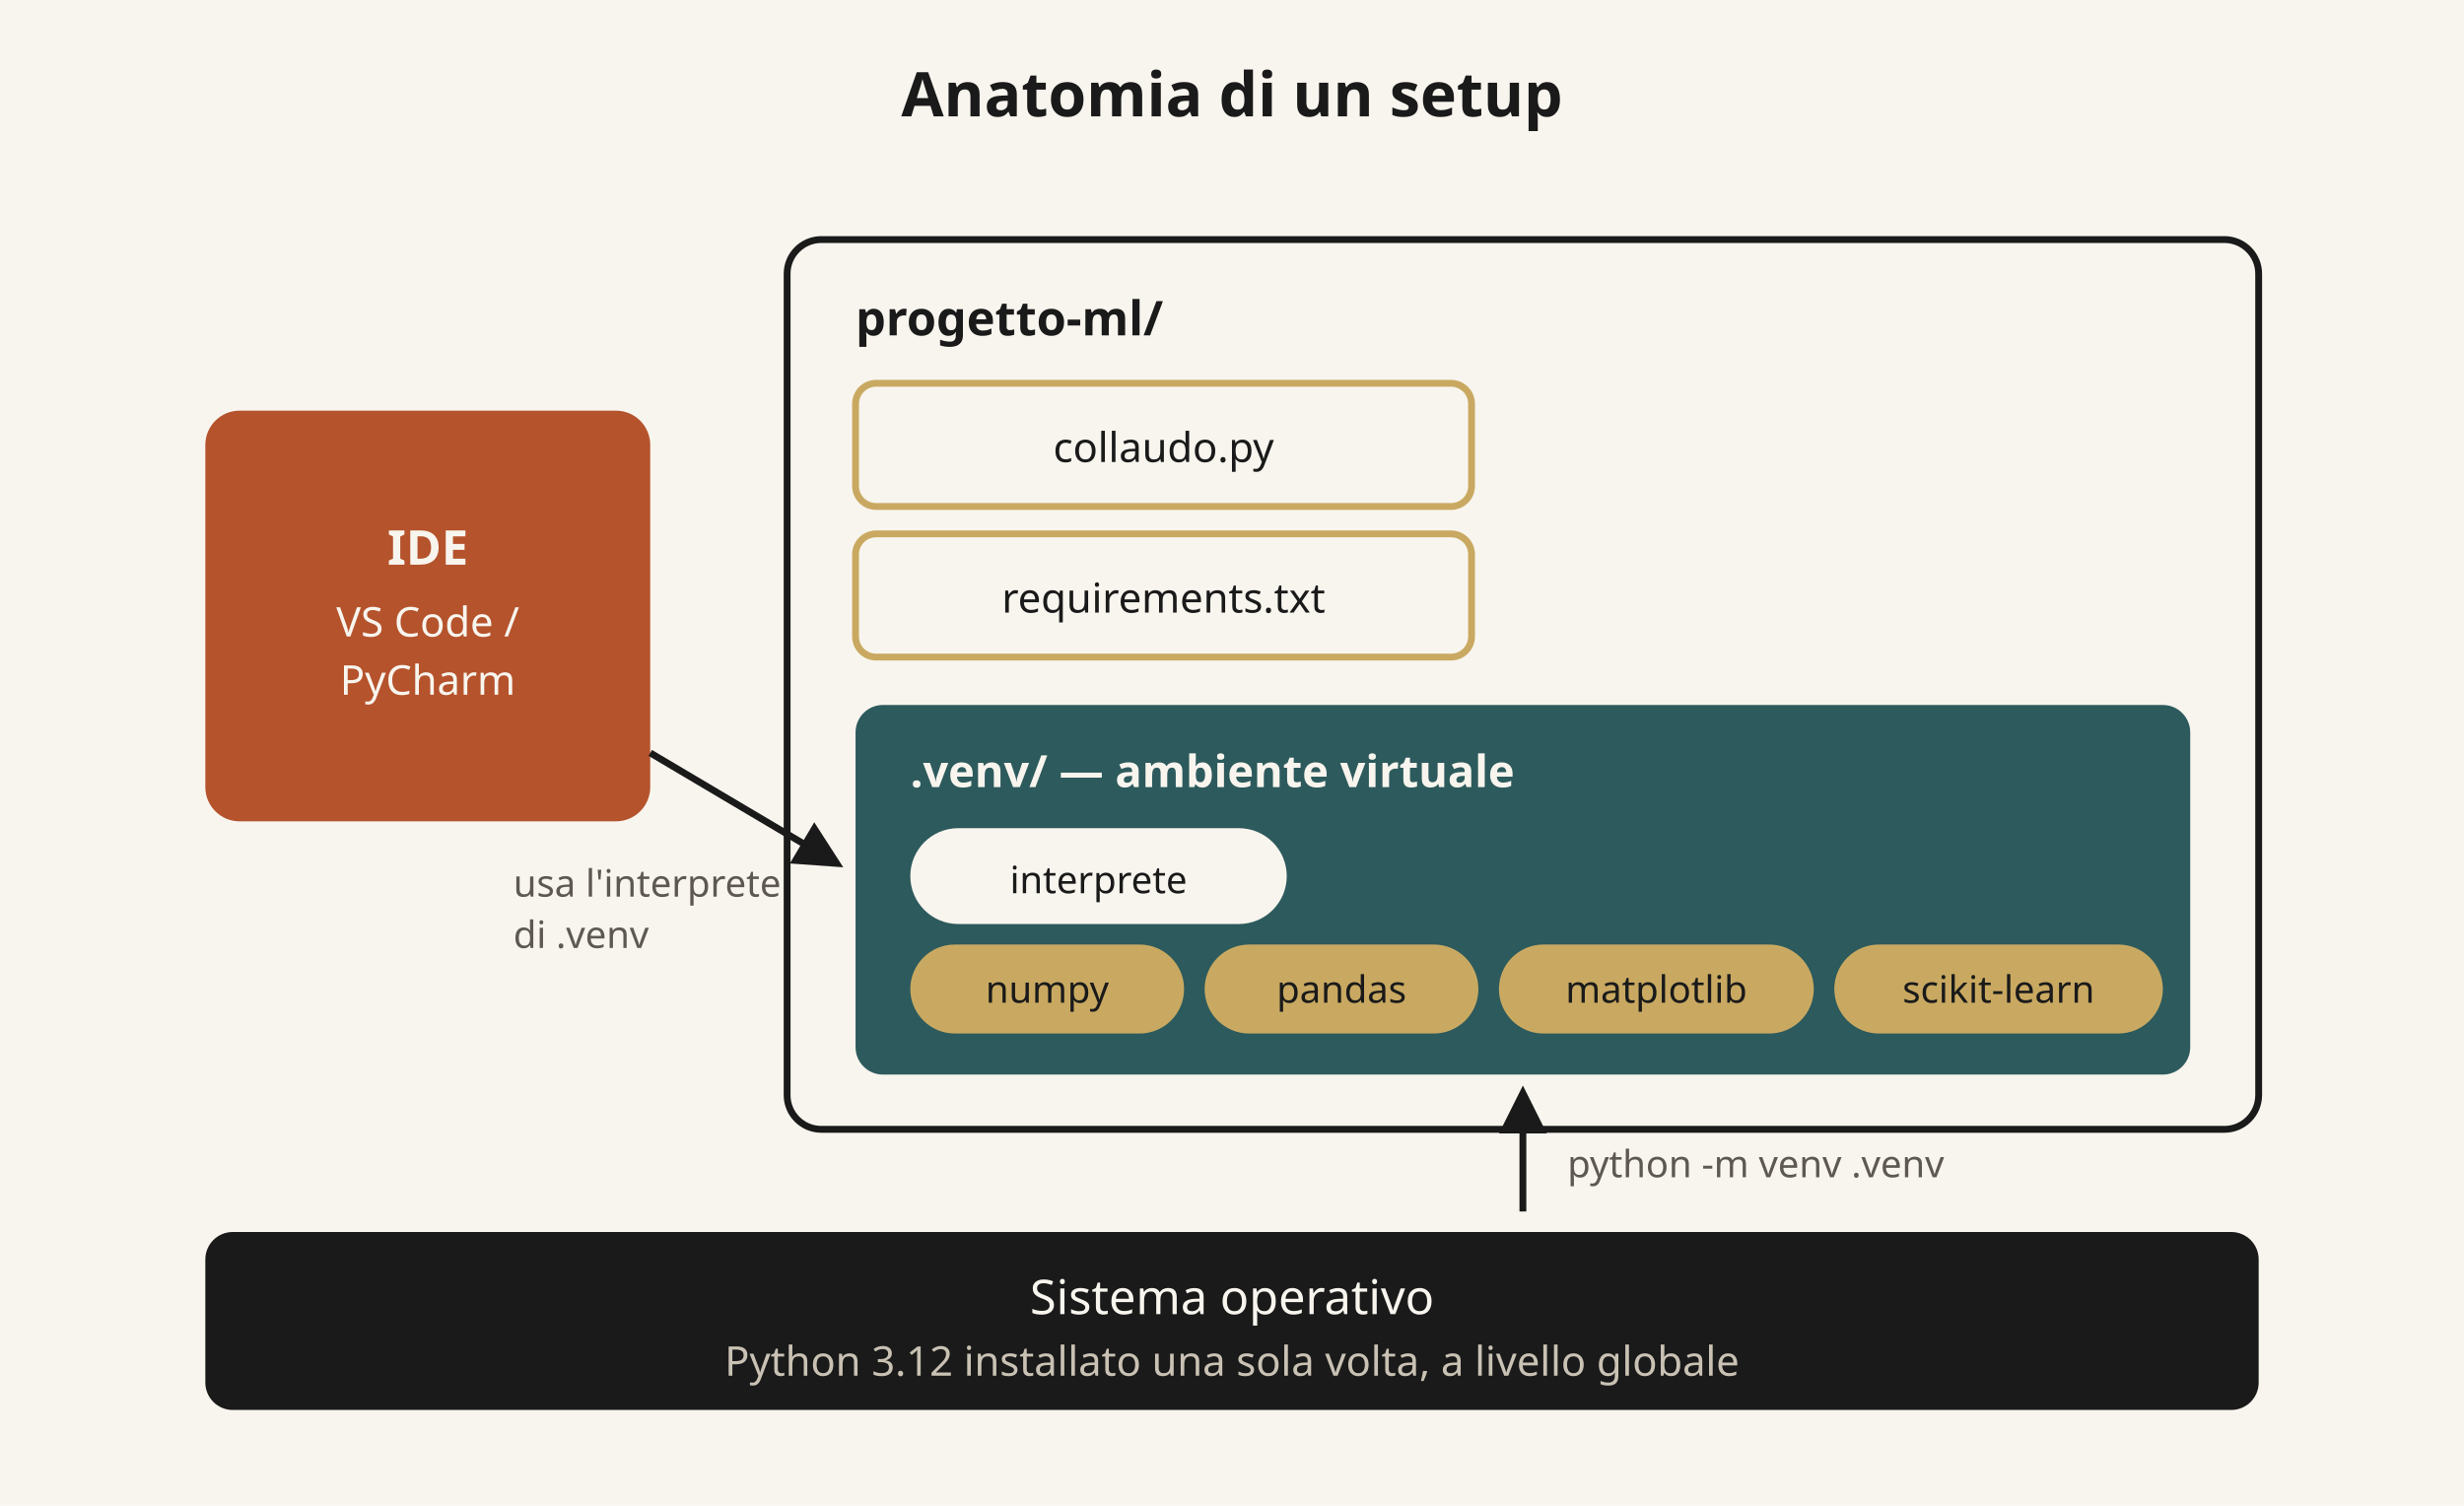
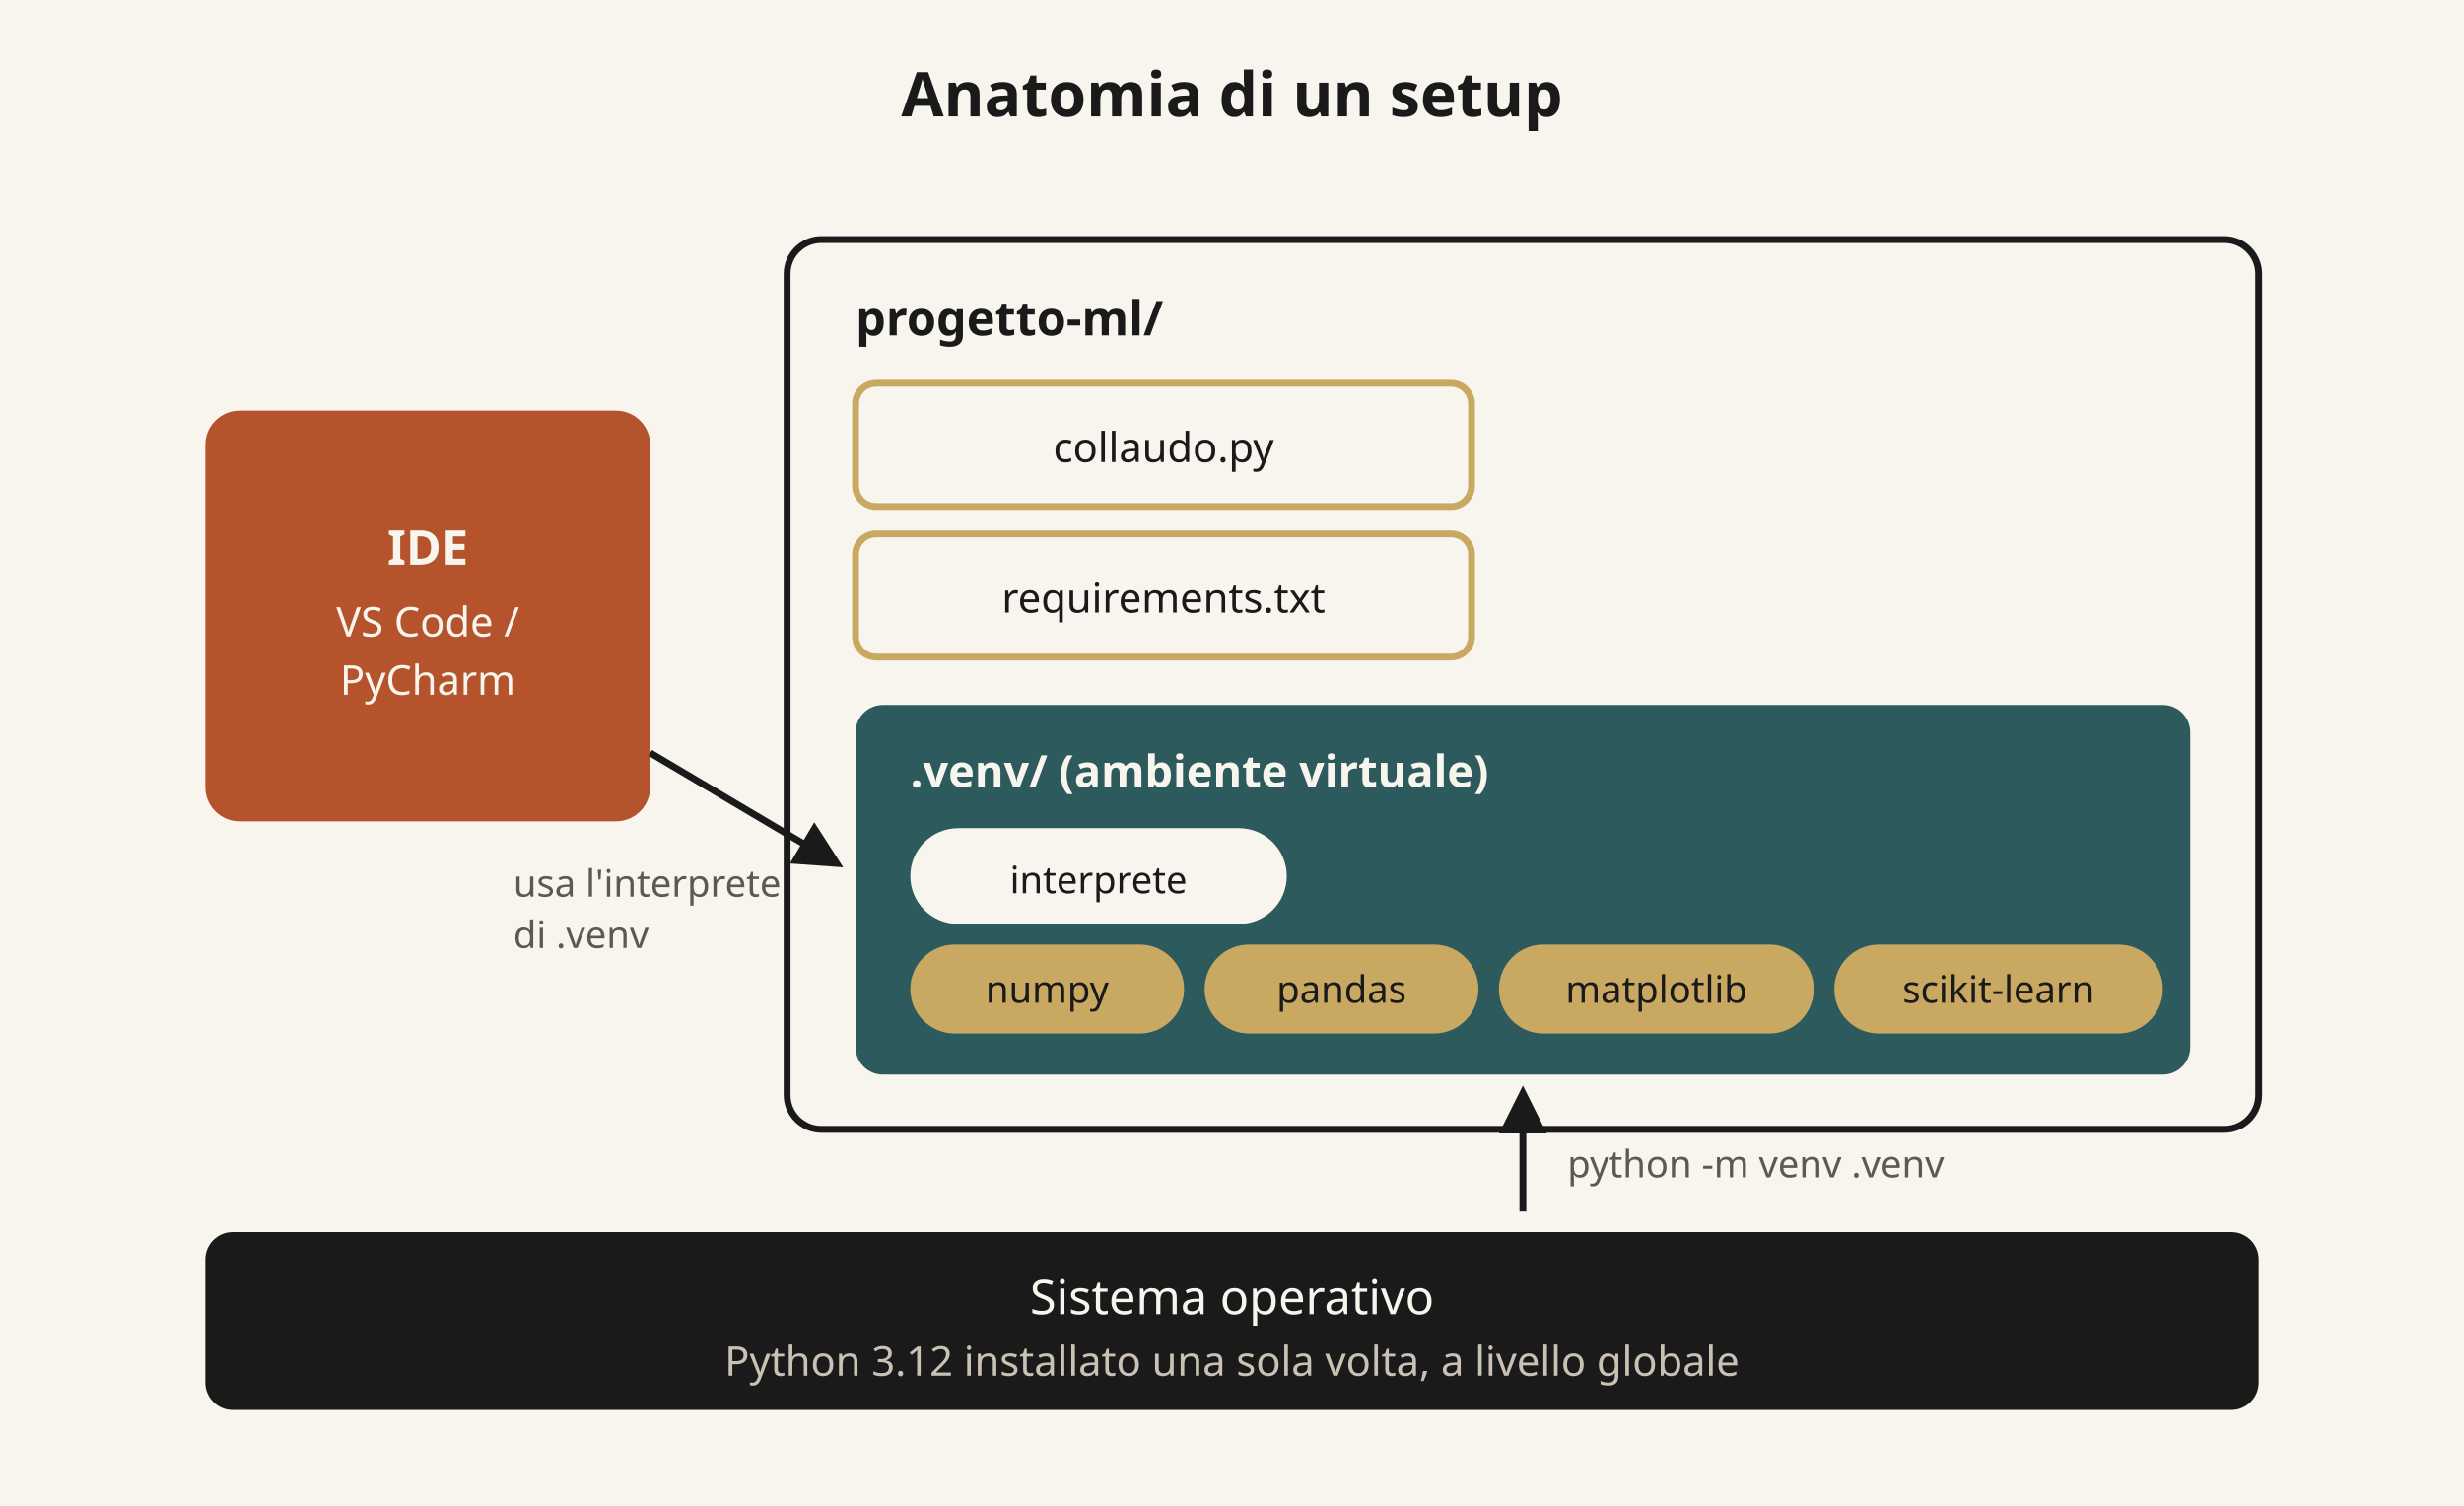
<svg xmlns="http://www.w3.org/2000/svg" viewBox="0 0 720 440" width="100%" role="img" aria-label="Anatomia di un setup Python: il sistema operativo con Python 3.12, la cartella di progetto con l'ambiente virtuale e le librerie, e l'IDE che punta all'interprete dell'ambiente">
  <rect x="0" y="0" width="720" height="440" fill="#F8F5EE" />
  <defs>
    <marker id="fr201" viewBox="0 0 10 10" refX="8" refY="5" markerWidth="7" markerHeight="7" orient="auto-start-reverse">
      <path d="M0,0 L10,5 L0,10 z" fill="#1A1A1A" />
    </marker>
  </defs>
  <text x="360" y="34" font-family="sans-serif" font-size="18" font-weight="bold" fill="#1A1A1A" text-anchor="middle">Anatomia di un setup</text>
  <rect x="60" y="360" width="600" height="52" rx="8" fill="#1A1A1A" />
  <text x="360" y="384" font-family="sans-serif" font-size="14" fill="#F8F5EE" text-anchor="middle">Sistema operativo</text>
  <text x="360" y="402" font-family="sans-serif" font-size="12" fill="#C9C2B4" text-anchor="middle">Python 3.12 installato una sola volta, a livello globale</text>
  <rect x="230" y="70" width="430" height="260" rx="10" fill="#F8F5EE" stroke="#1A1A1A" stroke-width="2" />
  <text x="250" y="98" font-family="sans-serif" font-size="14" font-weight="bold" fill="#1A1A1A">progetto-ml/</text>
  <rect x="250" y="112" width="180" height="36" rx="6" fill="#F8F5EE" stroke="#C9A961" stroke-width="2" />
  <text x="340" y="135" font-family="sans-serif" font-size="12" fill="#1A1A1A" text-anchor="middle">collaudo.py</text>
  <rect x="250" y="156" width="180" height="36" rx="6" fill="#F8F5EE" stroke="#C9A961" stroke-width="2" />
  <text x="340" y="179" font-family="sans-serif" font-size="12" fill="#1A1A1A" text-anchor="middle">requirements.txt</text>
  <rect x="250" y="206" width="390" height="108" rx="8" fill="#2D5A5C" />
-   <text x="266" y="230" font-family="sans-serif" font-size="13" font-weight="bold" fill="#F8F5EE">.venv/  — ambiente virtuale</text>
+   <text x="266" y="230" font-family="sans-serif" font-size="13" font-weight="bold" fill="#F8F5EE">.venv/ (ambiente virtuale)</text>
  <rect x="266" y="242" width="110" height="28" rx="14" fill="#F8F5EE" />
  <text x="321" y="261" font-family="sans-serif" font-size="11" fill="#1A1A1A" text-anchor="middle">interprete</text>
  <rect x="266" y="276" width="80" height="26" rx="13" fill="#C9A961" />
  <text x="306" y="293" font-family="sans-serif" font-size="11" fill="#1A1A1A" text-anchor="middle">numpy</text>
  <rect x="352" y="276" width="80" height="26" rx="13" fill="#C9A961" />
  <text x="392" y="293" font-family="sans-serif" font-size="11" fill="#1A1A1A" text-anchor="middle">pandas</text>
  <rect x="438" y="276" width="92" height="26" rx="13" fill="#C9A961" />
  <text x="484" y="293" font-family="sans-serif" font-size="11" fill="#1A1A1A" text-anchor="middle">matplotlib</text>
  <rect x="536" y="276" width="96" height="26" rx="13" fill="#C9A961" />
  <text x="584" y="293" font-family="sans-serif" font-size="11" fill="#1A1A1A" text-anchor="middle">scikit-learn</text>
  <rect x="60" y="120" width="130" height="120" rx="10" fill="#B5532C" />
  <text x="125" y="165" font-family="sans-serif" font-size="14" font-weight="bold" fill="#F8F5EE" text-anchor="middle">IDE</text>
  <text x="125" y="186" font-family="sans-serif" font-size="12" fill="#F8F5EE" text-anchor="middle">VS Code /</text>
  <text x="125" y="203" font-family="sans-serif" font-size="12" fill="#F8F5EE" text-anchor="middle">PyCharm</text>
  <line x1="190" y1="220" x2="244" y2="252" stroke="#1A1A1A" stroke-width="2" marker-end="url(#fr201)" />
  <text x="150" y="262" font-family="sans-serif" font-size="11" fill="#5E5852">usa l'interprete</text>
  <text x="150" y="277" font-family="sans-serif" font-size="11" fill="#5E5852">di .venv</text>
  <line x1="445" y1="354" x2="445" y2="320" stroke="#1A1A1A" stroke-width="2" marker-end="url(#fr201)" />
  <text x="458" y="344" font-family="sans-serif" font-size="11" fill="#5E5852">python -m venv .venv</text>
</svg>
